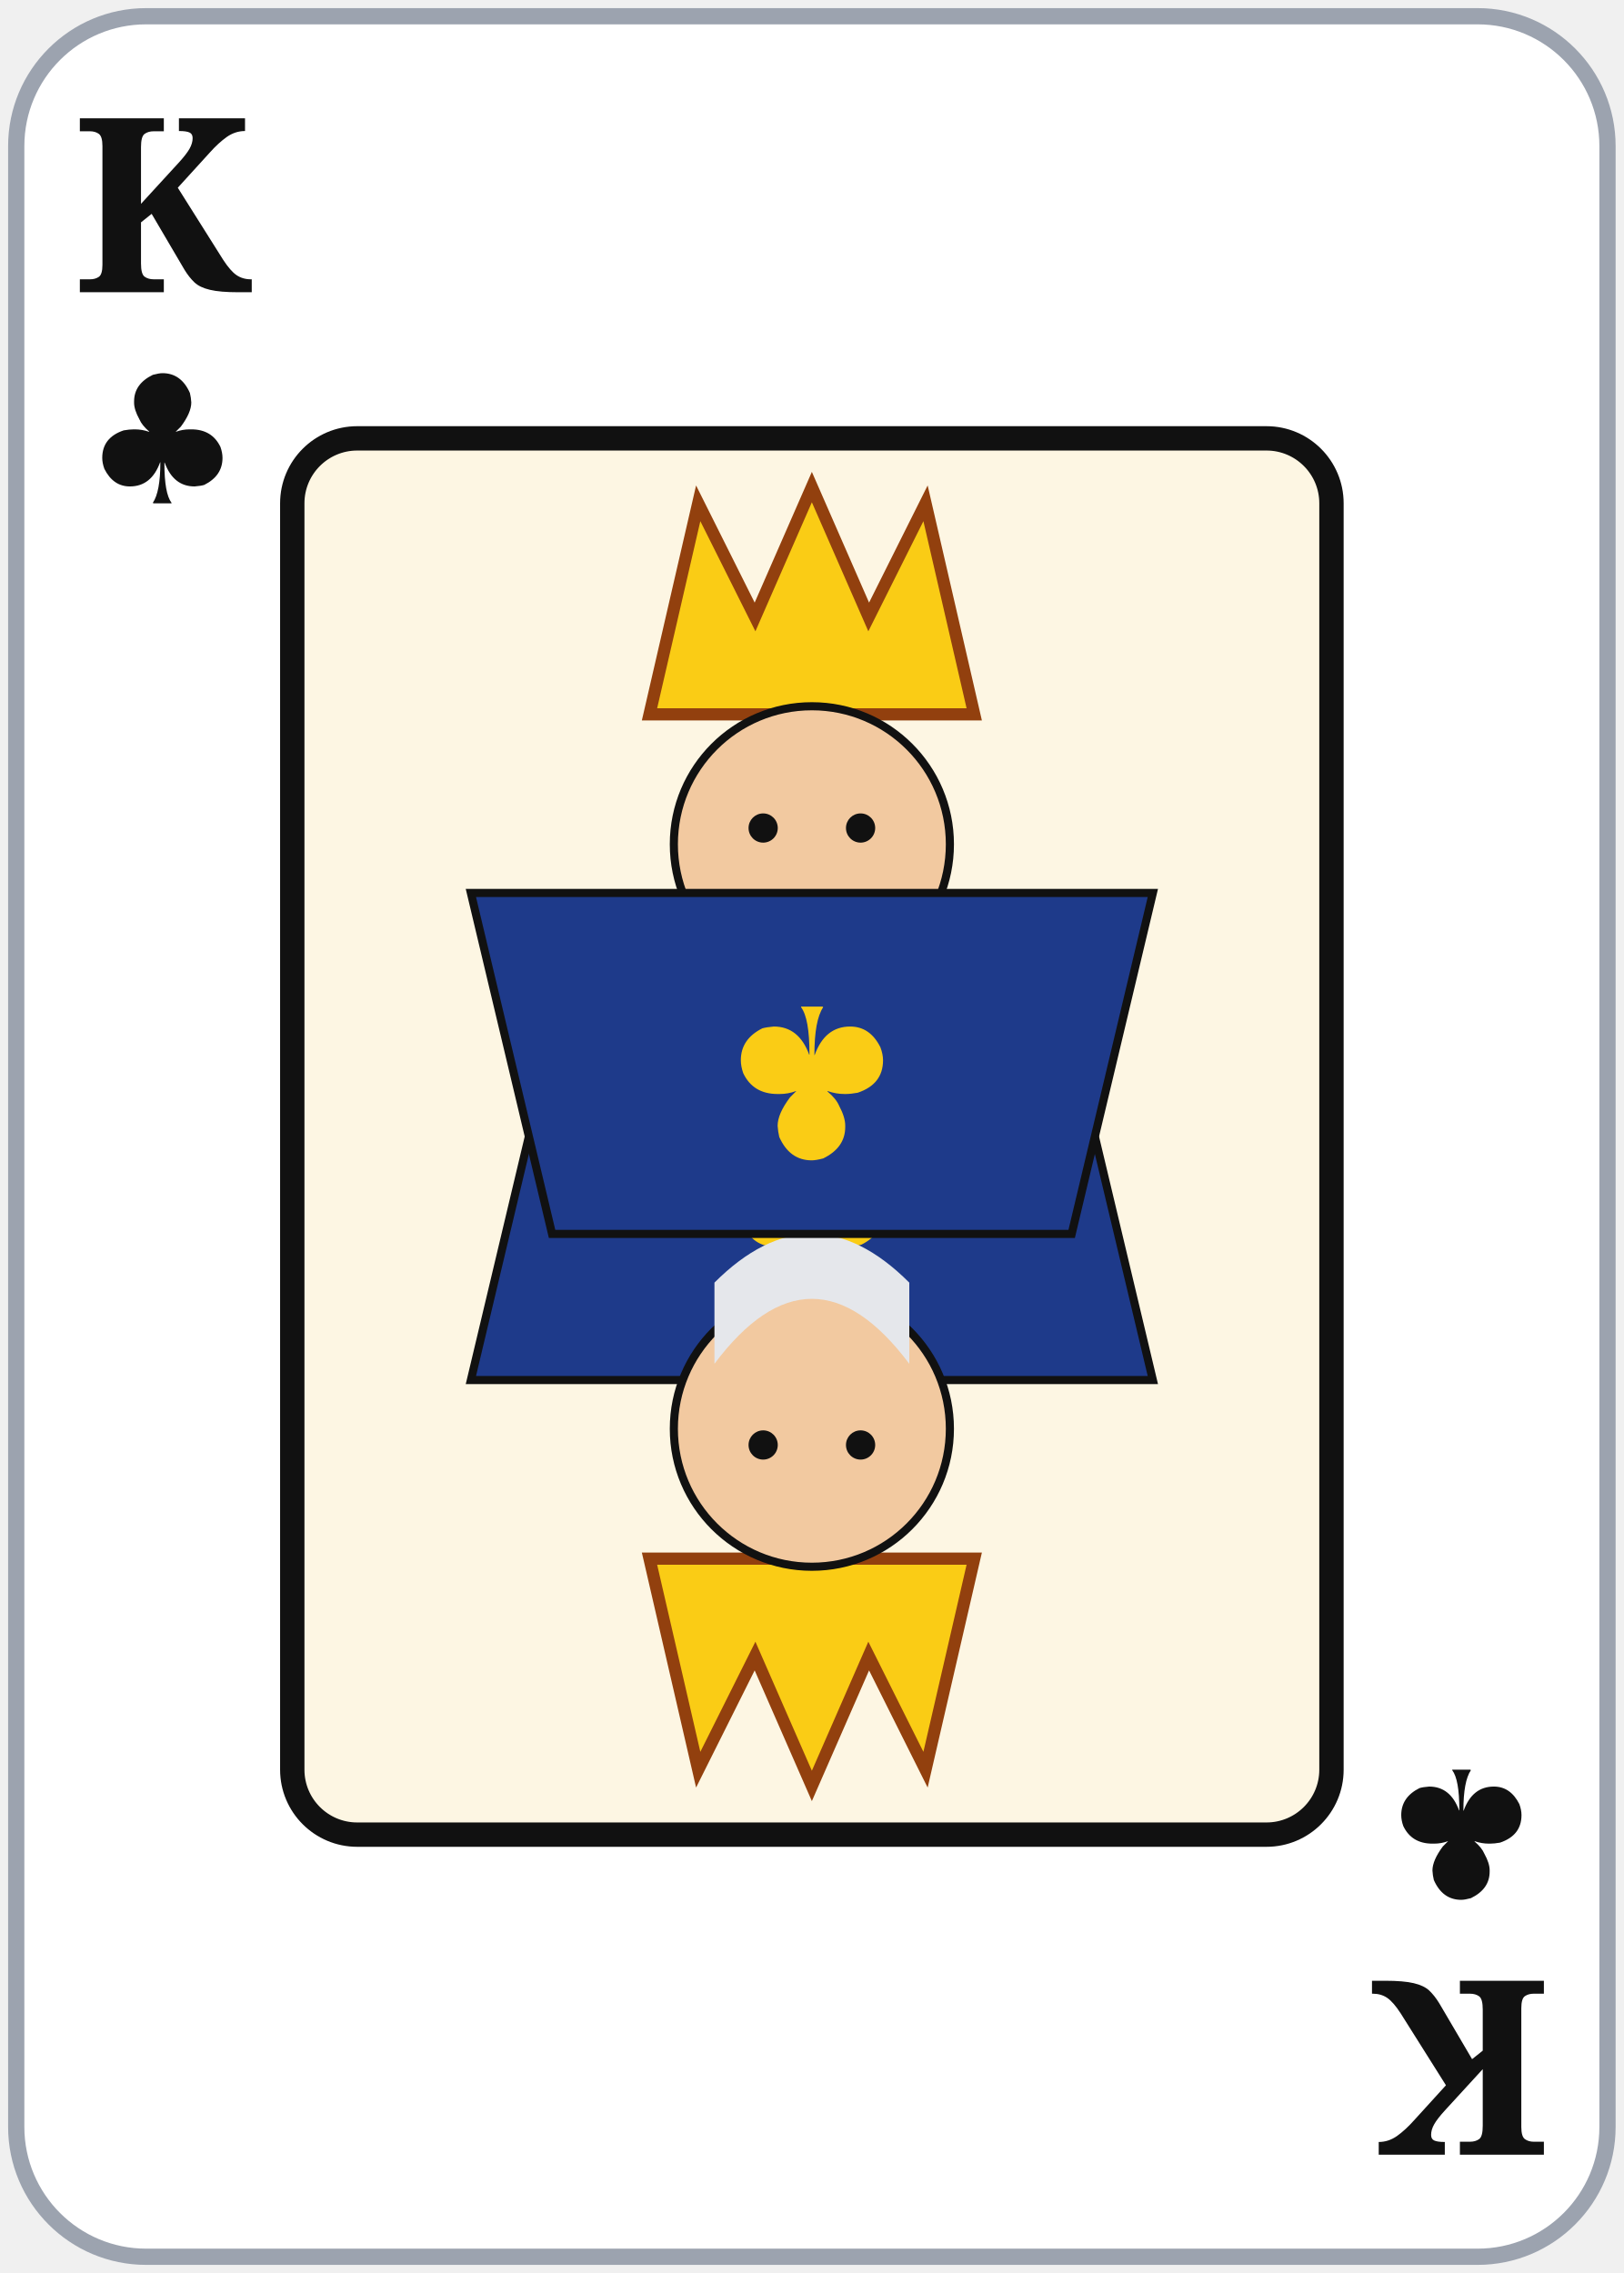
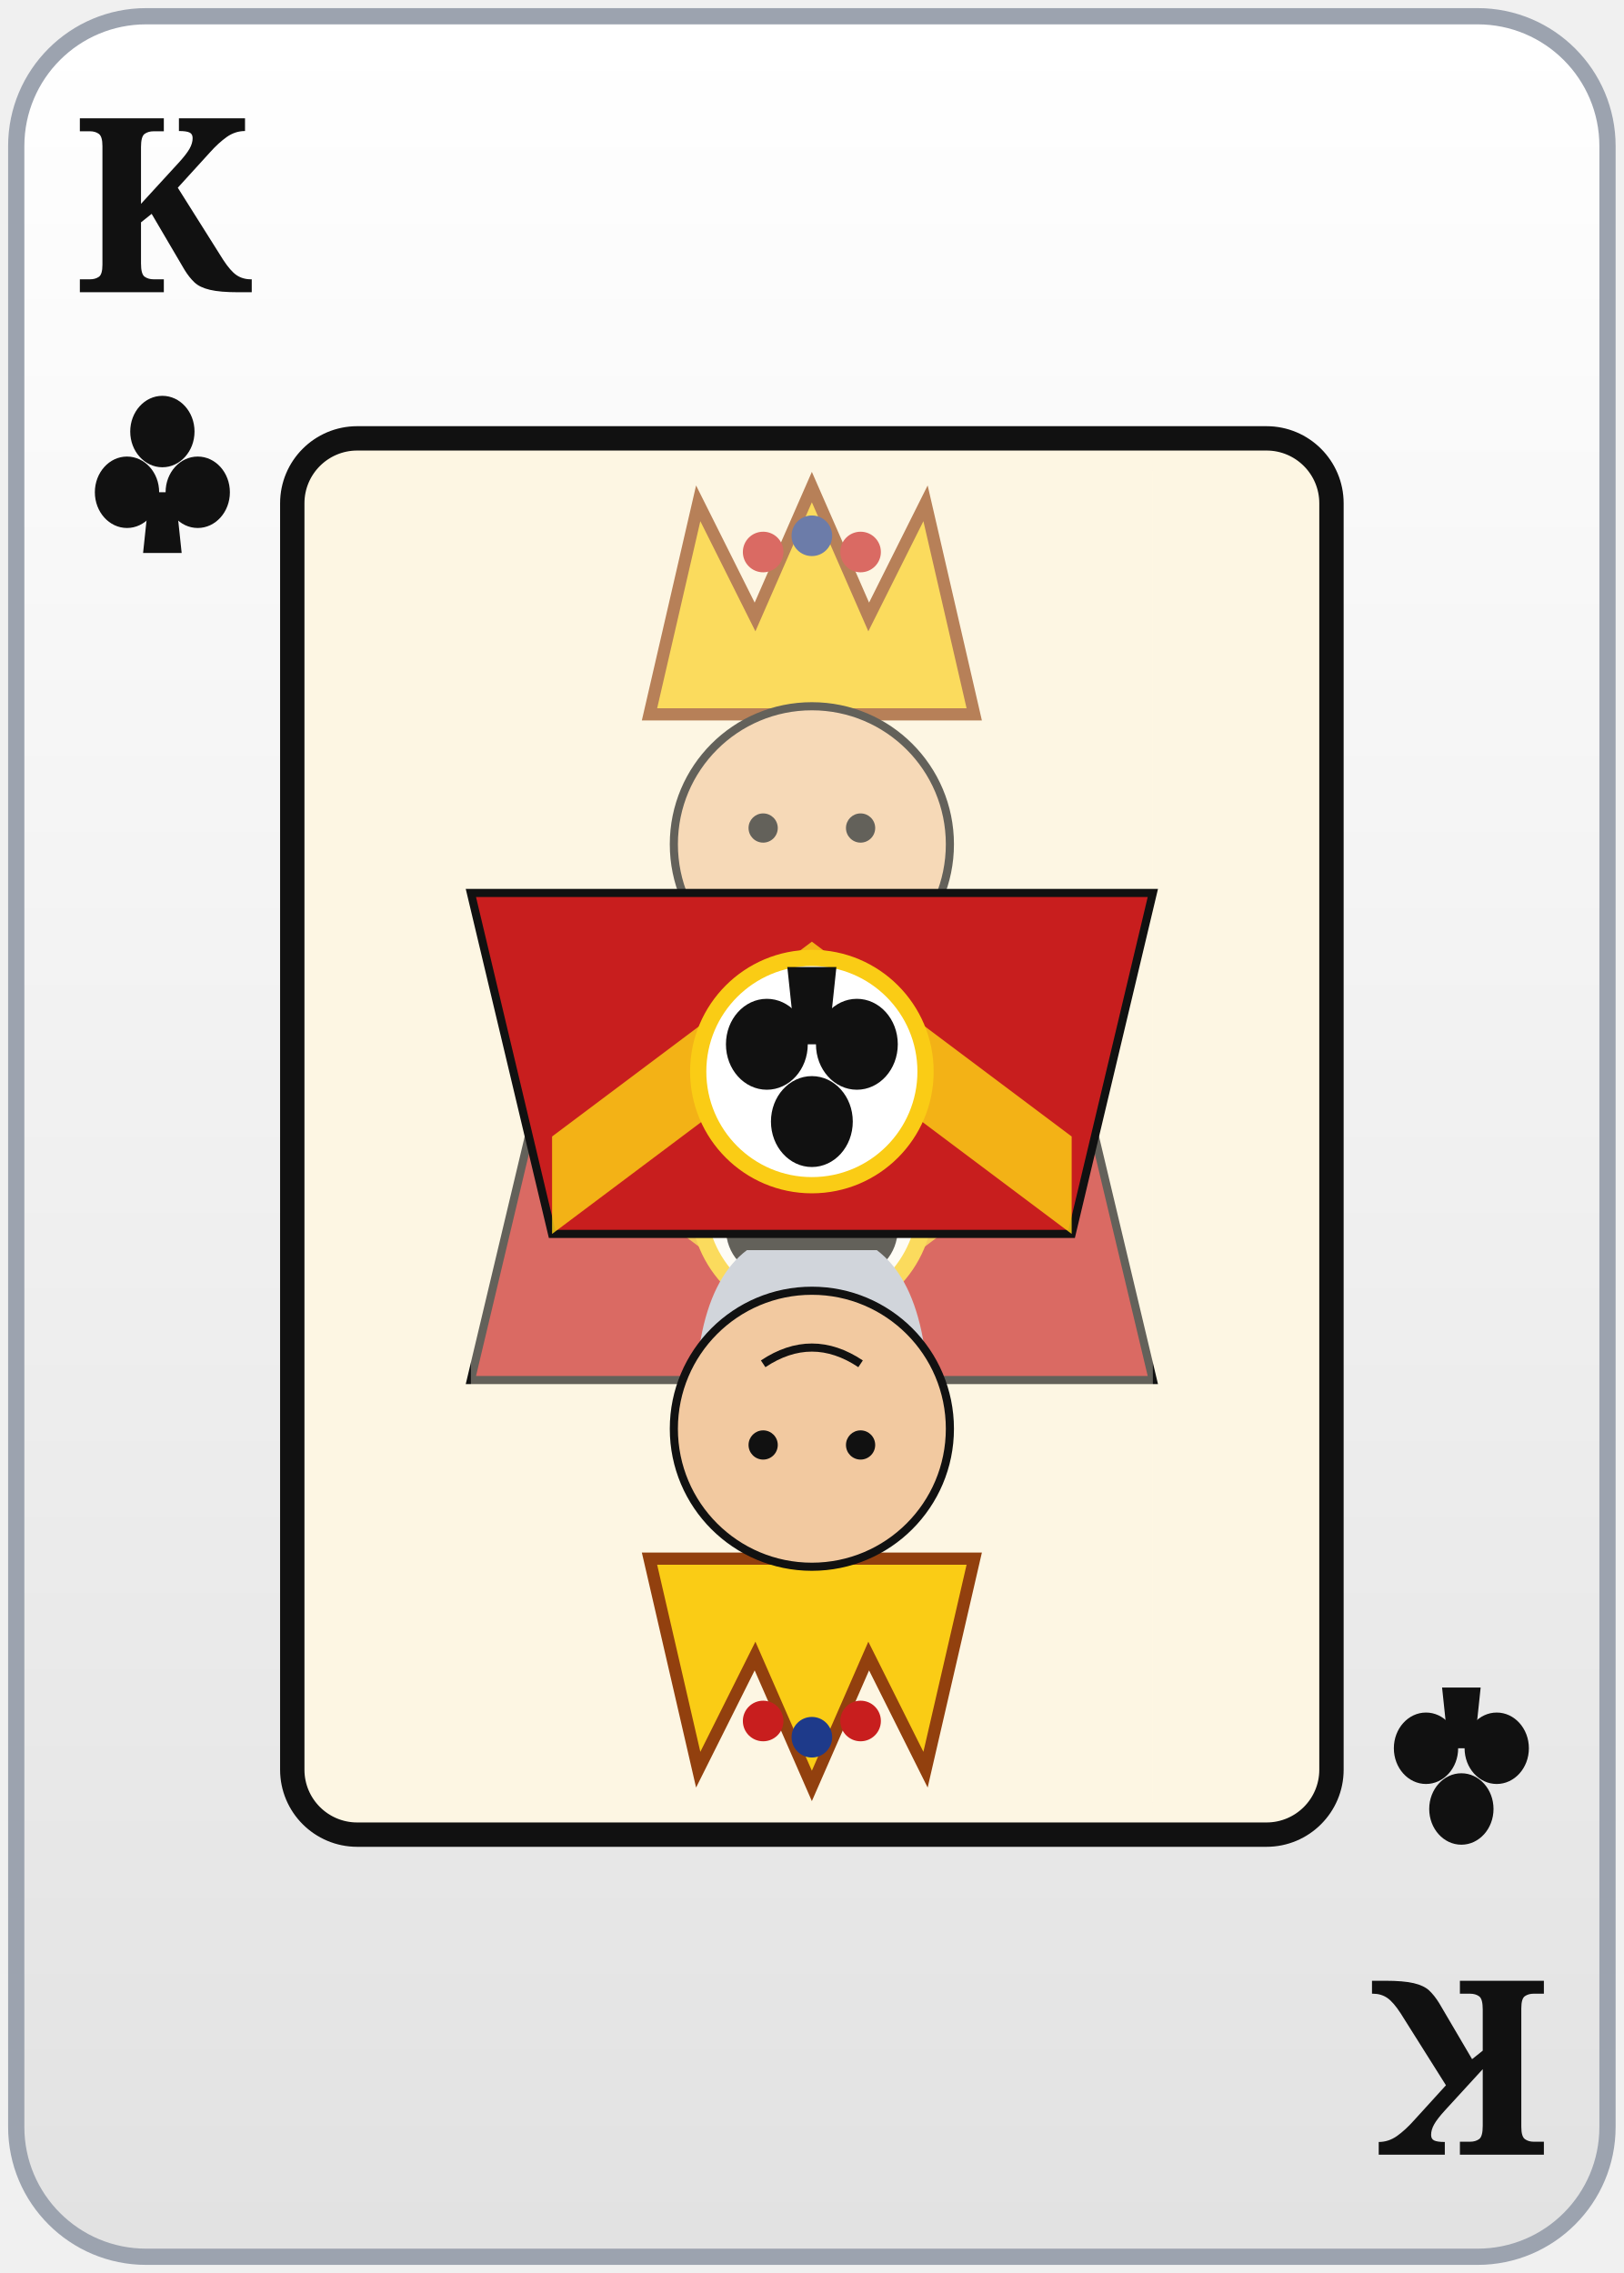
<svg xmlns="http://www.w3.org/2000/svg" viewBox="0 0 200 280" width="200" height="280" role="img" aria-label="K♣">
-   <rect x="2" y="2" width="196" height="276" rx="16" fill="#ffffff" stroke="#9ca3af" stroke-width="2" />
+   <defs>
+     <linearGradient id="bg" x1="0" y1="0" x2="0" y2="1">
+       <stop offset="0%" stop-color="#ffffff" />
+       <stop offset="100%" stop-color="#e2e2e2" />
+     </linearGradient>
+   </defs>
+   <rect x="2" y="2" width="196" height="276" rx="16" fill="url(#bg)" stroke="#9ca3af" stroke-width="2" />
  <text x="20" y="36" font-family="Georgia,serif" font-size="30" font-weight="bold" fill="#111111" text-anchor="middle">K</text>
-   <text x="20" y="62" font-family="Georgia,serif" font-size="22" fill="#111111" text-anchor="middle">♣</text>
+   <g transform="translate(20,58) rotate(0) scale(0.198,0.220) translate(-50,-50)">
+     <circle cx="50" cy="28" r="20" fill="#111111" />
+     <circle cx="28" cy="62" r="20" fill="#111111" />
+     <circle cx="72" cy="62" r="20" fill="#111111" />
+     <path d="M42,62 L58,62 L62,96 L38,96 Z" fill="#111111" />
+   </g>
  <g transform="rotate(180 180 244)">
    <text x="180" y="244" font-family="Georgia,serif" font-size="30" font-weight="bold" fill="#111111" text-anchor="middle">K</text>
-     <text x="180" y="270" font-family="Georgia,serif" font-size="22" fill="#111111" text-anchor="middle">♣</text>
+     <g transform="translate(180,270) rotate(0) scale(0.198,0.220) translate(-50,-50)">
+       <circle cx="50" cy="28" r="20" fill="#111111" />
+       <circle cx="28" cy="62" r="20" fill="#111111" />
+       <circle cx="72" cy="62" r="20" fill="#111111" />
+       <path d="M42,62 L58,62 L62,96 L38,96 Z" fill="#111111" />
+     </g>
  </g>
  <defs>
    <clipPath id="clip">
      <rect x="36" y="54" width="128" height="172" rx="8" />
    </clipPath>
  </defs>
  <rect x="36" y="54" width="128" height="172" rx="8" fill="#fdf6e3" stroke="#111111" stroke-width="3" />
  <g clip-path="url(#clip)">
    <g id="fig">
+       <rect x="58" y="58" width="84" height="164" fill="#fdf6e3" opacity="0.35" />
      <polygon points="80,88 120,88 114,62 107,76 100,60 93,76 86,62" fill="#facc15" stroke="#92400e" stroke-width="1.5" />
+       <circle cx="94" cy="68" r="2.5" fill="#c81e1e" />
+       <circle cx="100" cy="66" r="2.5" fill="#1e3a8a" />
+       <circle cx="106" cy="68" r="2.5" fill="#c81e1e" />
+       <path d="M86,98 Q84,120 92,126 L108,126 Q116,120 114,98 Q108,90 100,90 Q92,90 86,98 Z" fill="#d1d5db" />
      <circle cx="100" cy="104" r="17" fill="#f2c9a0" stroke="#111" stroke-width="1" />
      <circle cx="94" cy="102" r="1.8" fill="#111" />
      <circle cx="106" cy="102" r="1.8" fill="#111" />
-       <path d="M88,112 Q100,128 112,112 L112,122 Q100,134 88,122 Z" fill="#e5e7eb" />
-       <path d="M68,128 L132,128 L142,170 L58,170 Z" fill="#1e3a8a" stroke="#111" stroke-width="1" />
-       <text x="100" y="156" font-family="Georgia,serif" font-size="26" fill="#facc15" text-anchor="middle">♣</text>
+       <path d="M94,112 Q100,116 106,112" fill="none" stroke="#111" stroke-width="1" />
+       <path d="M68,128 L132,128 L142,170 L58,170 Z" fill="#c81e1e" stroke="#111" stroke-width="1" />
+       <polygon points="68,128 100,152 132,128 132,140 100,164 68,140" fill="#facc15" opacity="0.85" />
+       <circle cx="100" cy="148" r="14" fill="#ffffff" stroke="#facc15" stroke-width="2" />
+       <g transform="translate(100,148) rotate(0) scale(0.252,0.280) translate(-50,-50)">
+         <circle cx="50" cy="28" r="20" fill="#111111" />
+         <circle cx="28" cy="62" r="20" fill="#111111" />
+         <circle cx="72" cy="62" r="20" fill="#111111" />
+         <path d="M42,62 L58,62 L62,96 L38,96 Z" fill="#111111" />
+       </g>
    </g>
    <use href="#fig" transform="rotate(180 100 140)" />
  </g>
</svg>
